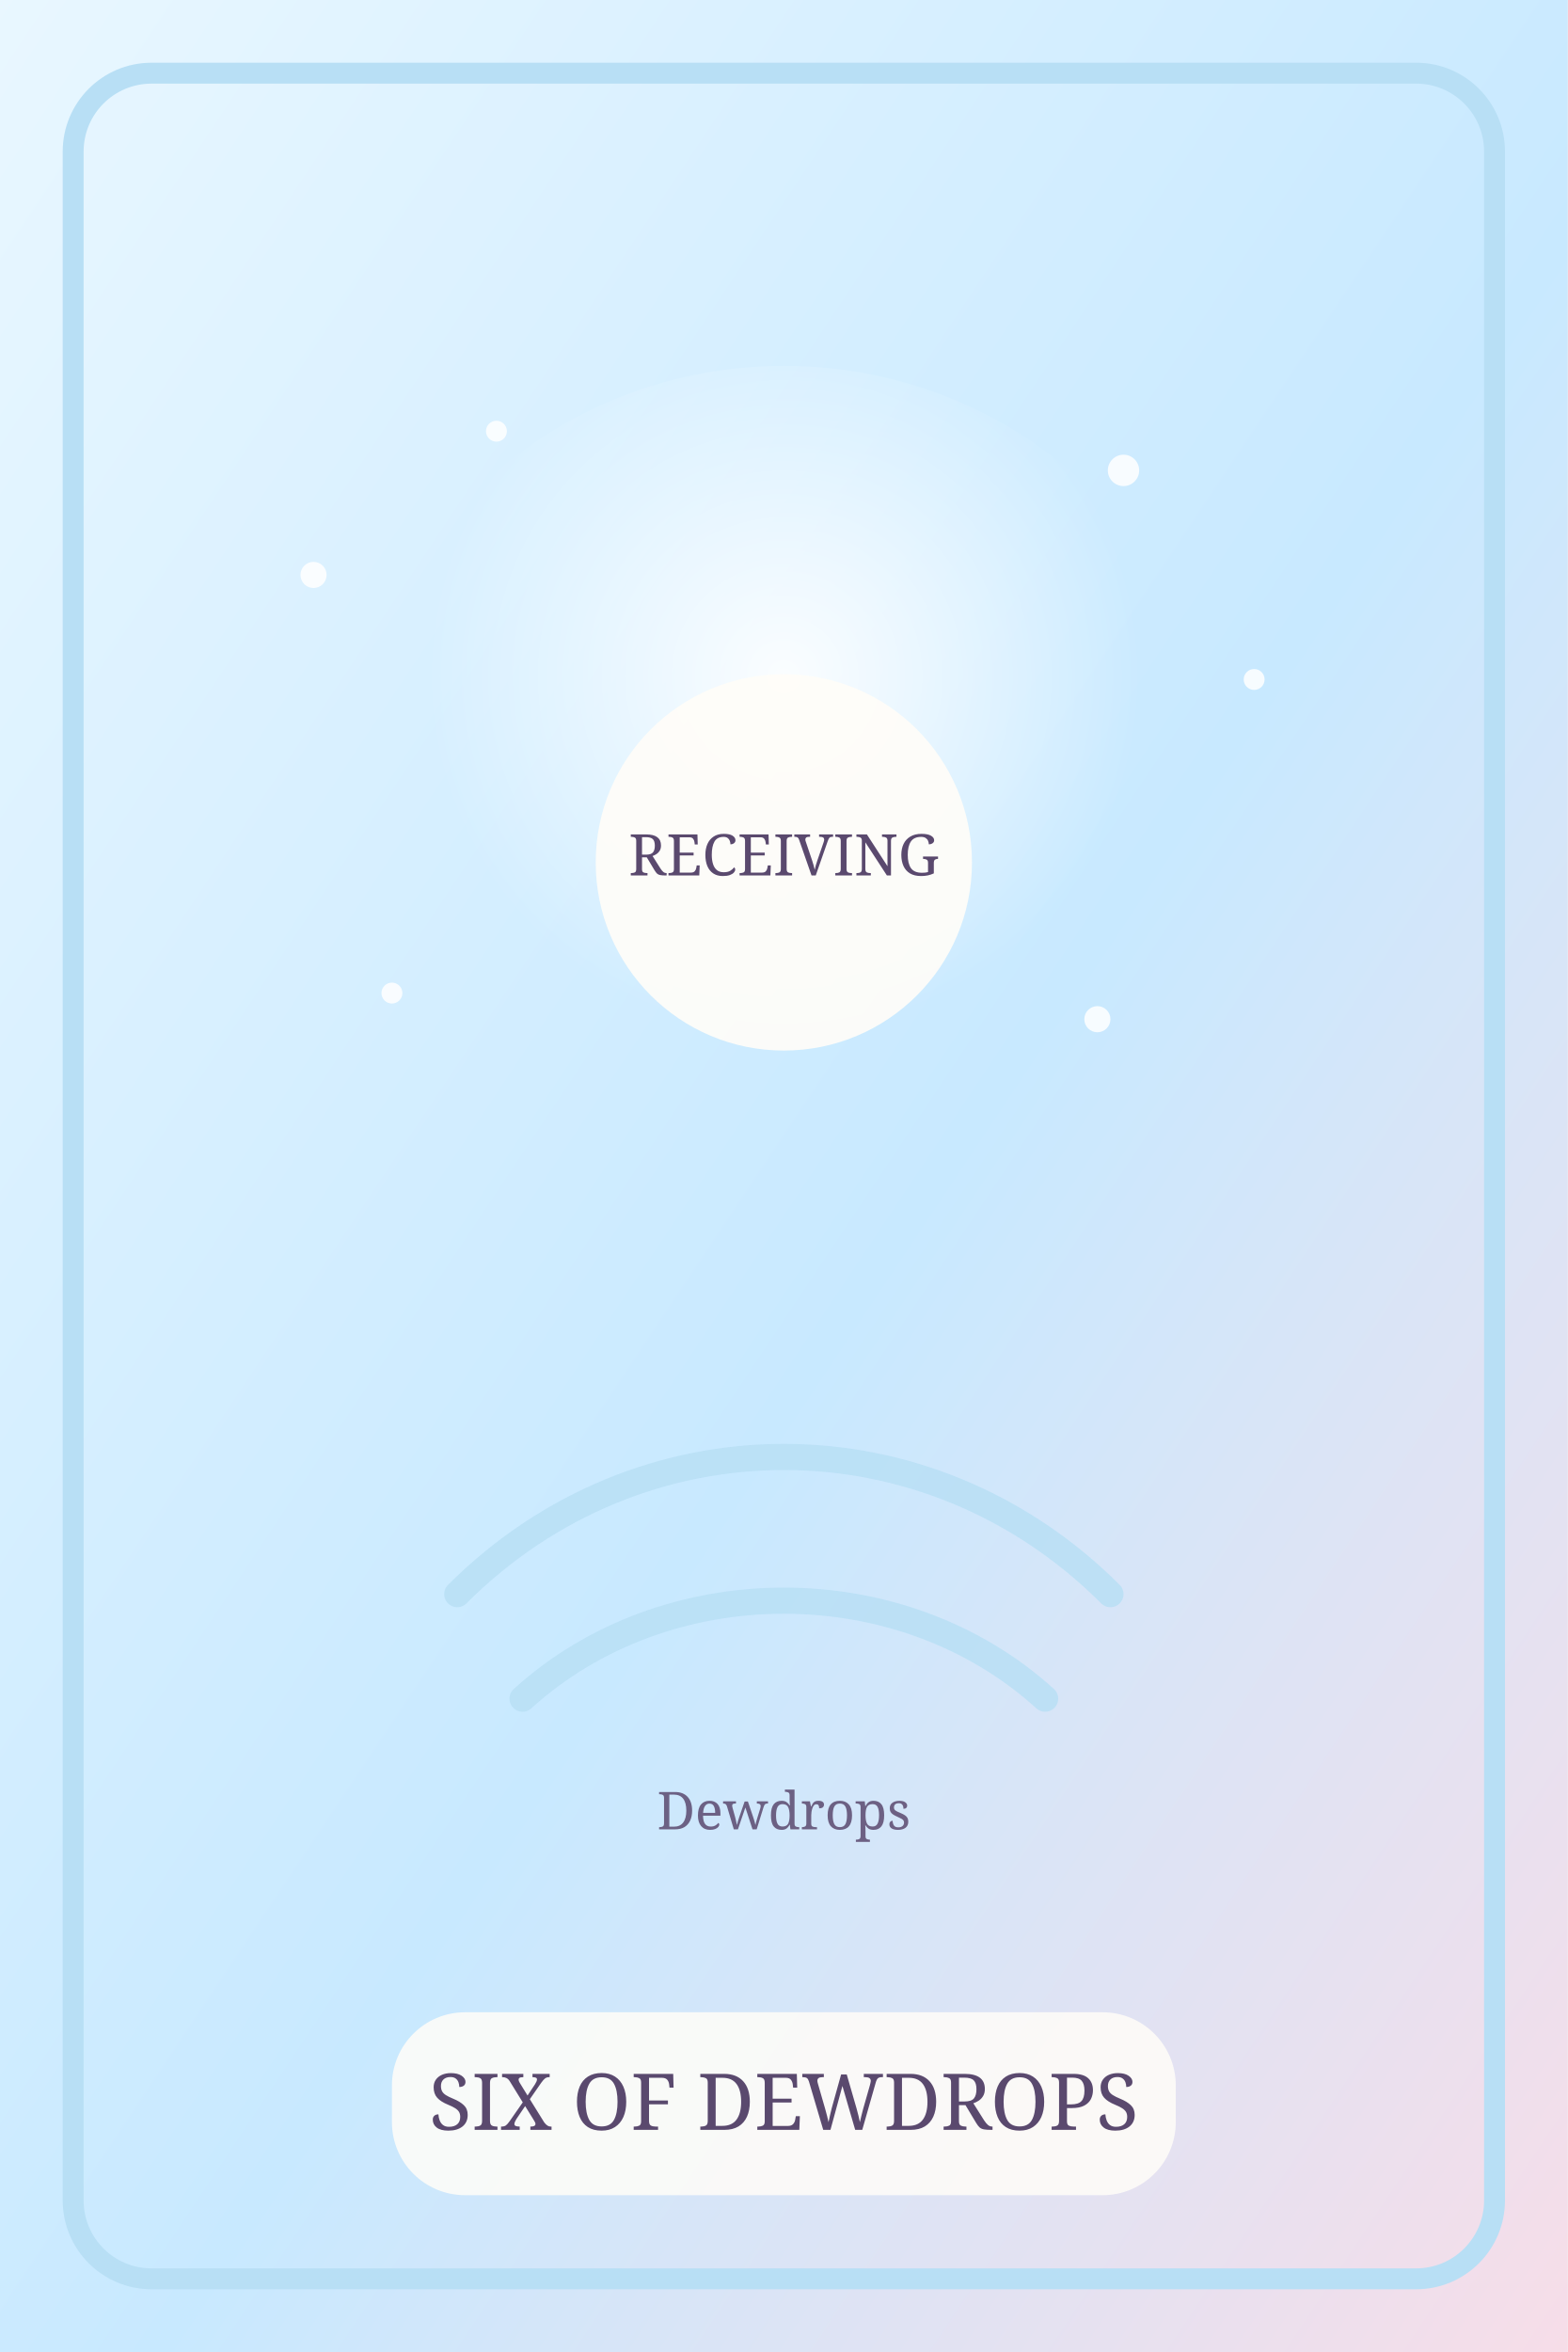
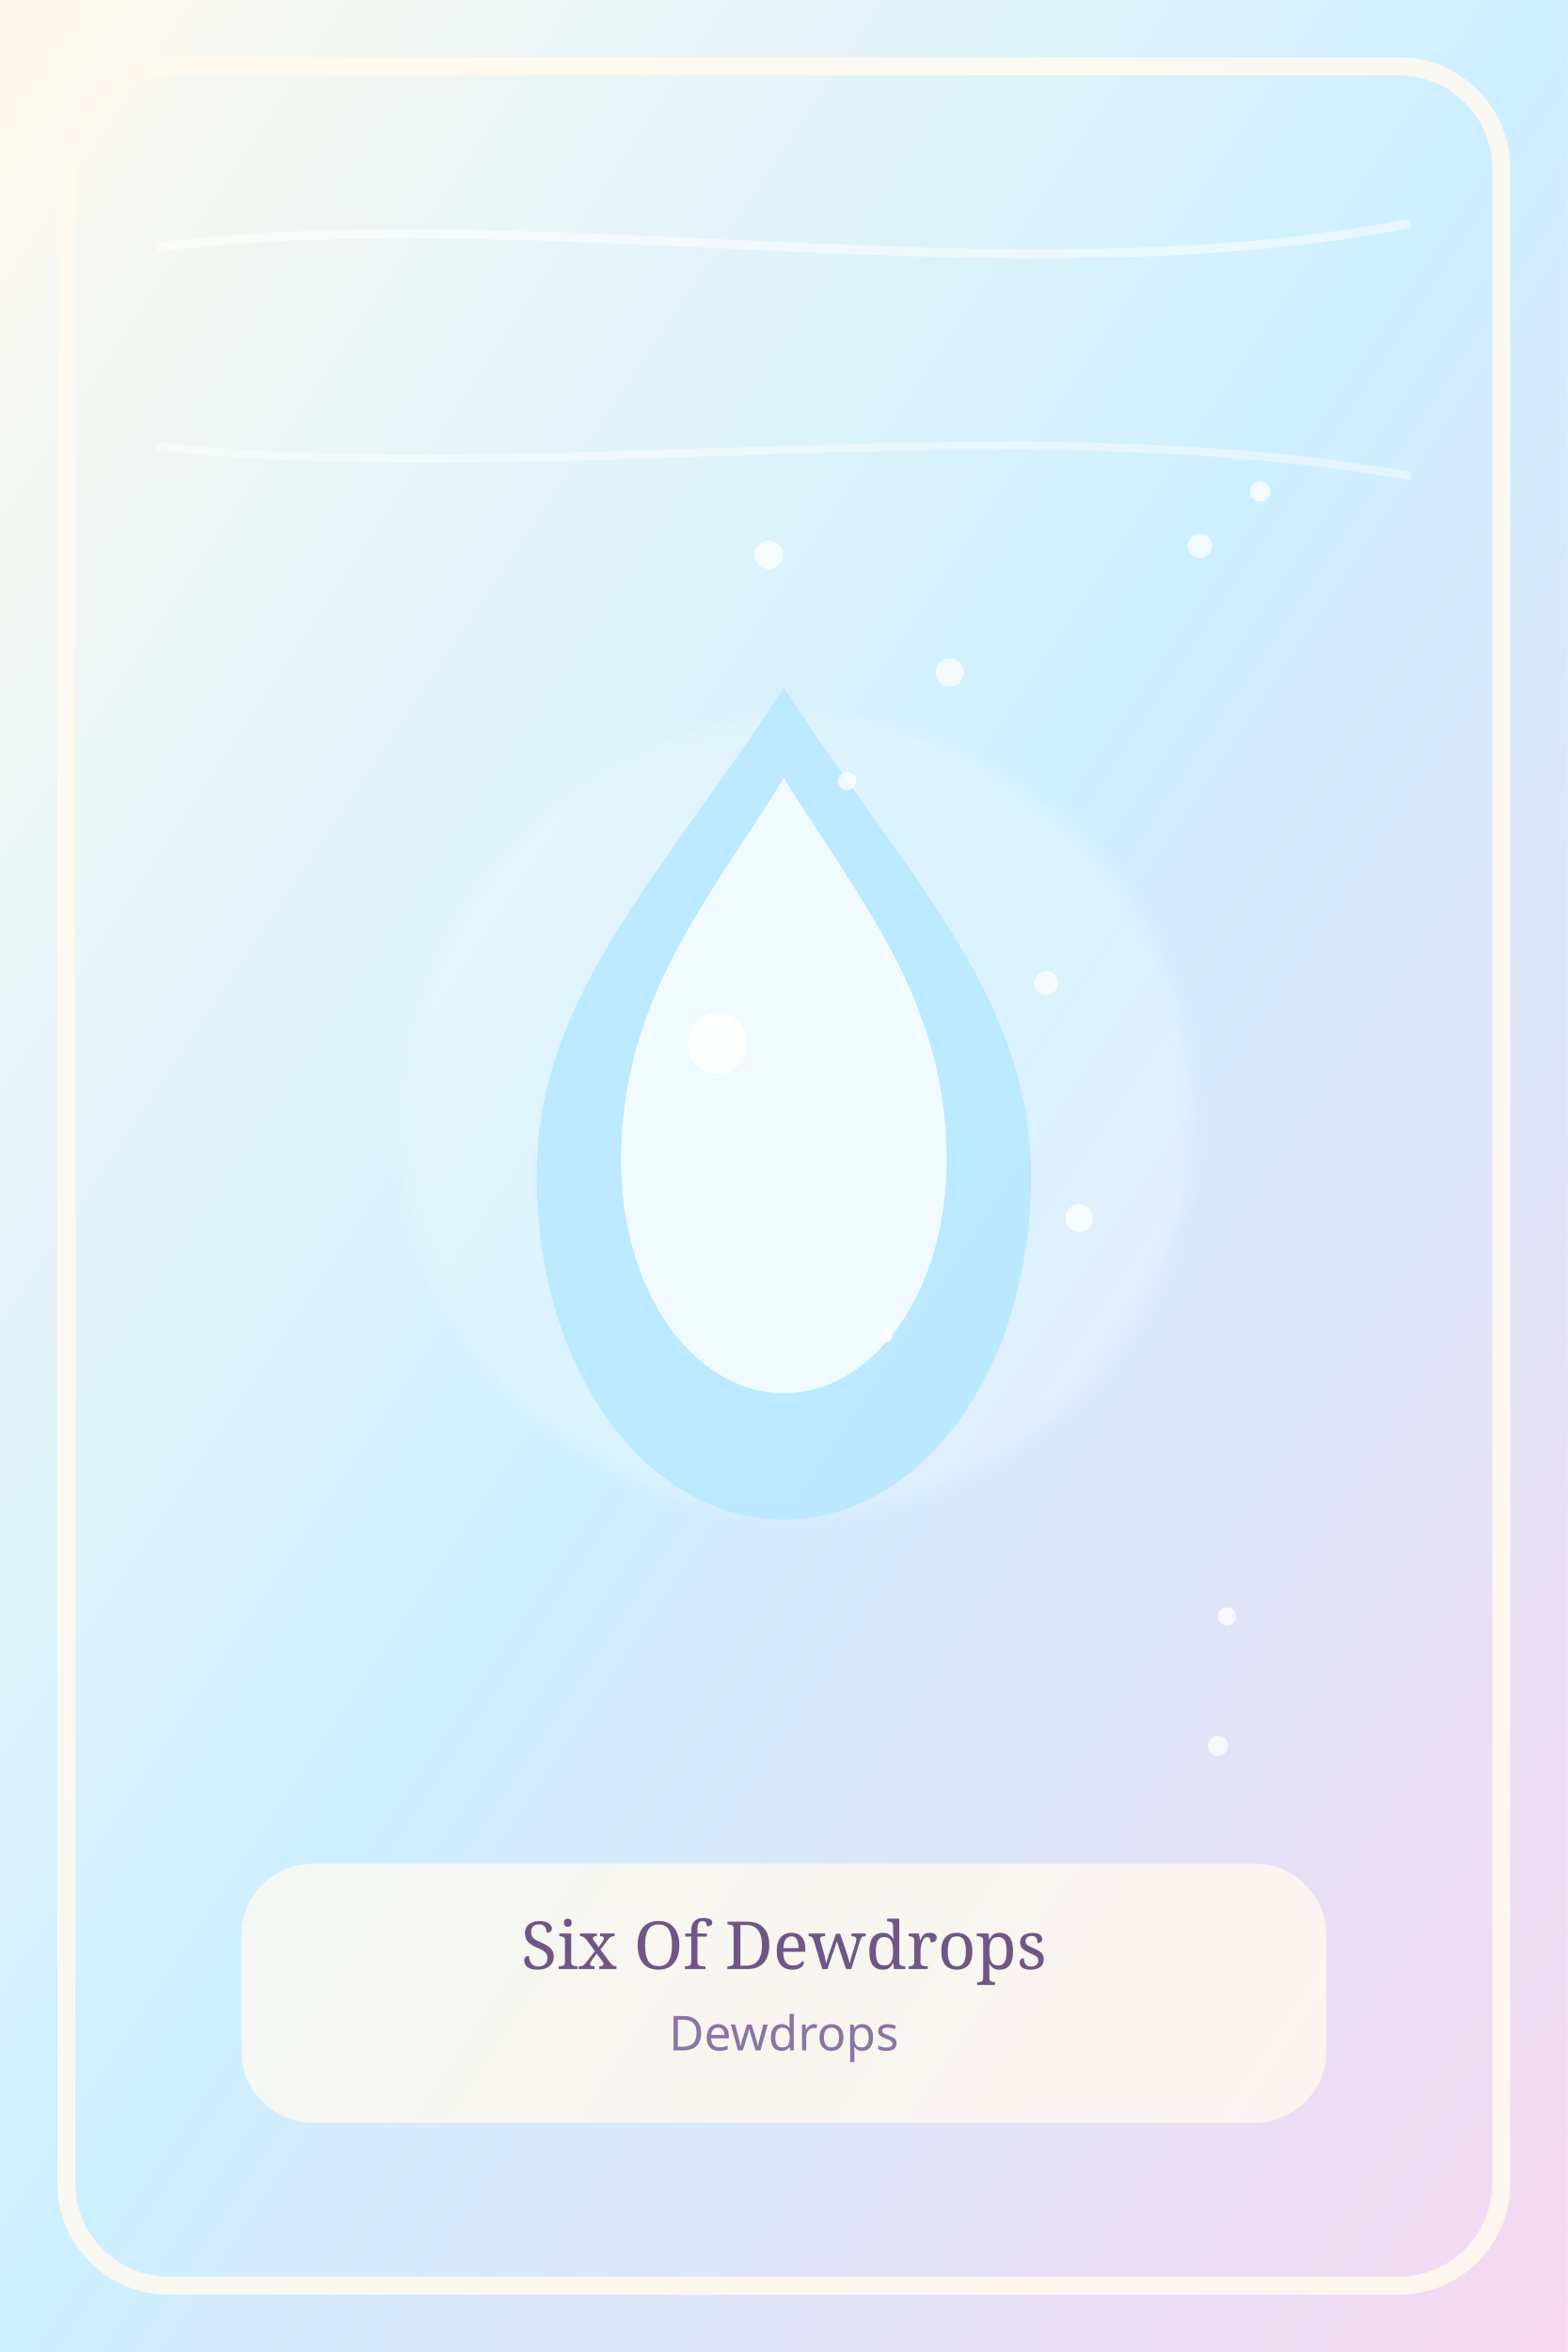
- <svg xmlns="http://www.w3.org/2000/svg" viewBox="0 0 600 900" role="img" aria-label="Six of Dewdrops tarot card art">
+ <svg xmlns="http://www.w3.org/2000/svg" viewBox="0 0 520 780" role="img" aria-labelledby="t d">
  <defs>
    <linearGradient id="bg" x1="0" y1="0" x2="1" y2="1">
-       <stop offset="0%" stop-color="#e9f7ff" />
-       <stop offset="55%" stop-color="#c8e9ff" />
-       <stop offset="100%" stop-color="#f7dde8" />
+       <stop offset="0%" stop-color="#fff9ef" />
+       <stop offset="50%" stop-color="#cdefff" />
+       <stop offset="100%" stop-color="#f6d7f0" />
    </linearGradient>
-     <radialGradient id="halo" cx="50%" cy="35%" r="40%">
-       <stop offset="0%" stop-color="#ffffff" stop-opacity="0.9" />
-       <stop offset="100%" stop-color="#ffffff" stop-opacity="0" />
-     </radialGradient>
+     <filter id="soft" x="-20%" y="-20%" width="140%" height="140%">
+       <feGaussianBlur stdDeviation="2.8" />
+     </filter>
  </defs>
-   <rect width="600" height="900" fill="url(#bg)" />
-   <rect x="28" y="28" width="544" height="844" rx="30" fill="none" stroke="#b8dff5" stroke-width="8" />
-   <circle cx="300" cy="310" r="170" fill="url(#halo)" />
-   <g fill="#fff" opacity="0.85">
-     <circle cx="120" cy="220" r="5" />
-     <circle cx="190" cy="165" r="4" />
-     <circle cx="430" cy="180" r="6" />
-     <circle cx="480" cy="260" r="4" />
-     <circle cx="150" cy="380" r="4" />
-     <circle cx="420" cy="390" r="5" />
+   <rect width="520" height="780" fill="url(#bg)" />
+   <rect x="22" y="22" width="476" height="736" rx="34" fill="none" stroke="#fff9ee" stroke-width="6" opacity=".86" />
+   <path d="M52 82 C180 66,336 100,468 74" stroke="#fff" stroke-opacity=".5" stroke-width="3" fill="none" />
+   <path d="M52 148 C180 162,336 134,468 158" stroke="#fff" stroke-opacity=".42" stroke-width="2.7" fill="none" />
+   <circle cx="264" cy="370" r="132" fill="#ffffff" opacity=".22" filter="url(#soft)" />
+   <path d="M260 228 C300 290,342 330,342 390 C342 455,305 504,260 504 C215 504,178 455,178 390 C178 330,220 290,260 228 Z" fill="#b8e8ff" opacity=".9" />
+   <path d="M260 258 C286 300,314 332,314 385 C314 428,290 462,260 462 C230 462,206 428,206 385 C206 332,234 300,260 258 Z" fill="#f7fdff" opacity=".9" />
+   <circle cx="238" cy="346" r="10" fill="#fff" opacity=".9" />
+   <g>
+     <circle cx="358" cy="404" r="4.62" fill="#fff" opacity=".74" />
+     <circle cx="407" cy="536" r="3.00" fill="#fff" opacity=".74" />
+     <circle cx="294" cy="443" r="2.08" fill="#fff" opacity=".74" />
+     <circle cx="347" cy="326" r="4.02" fill="#fff" opacity=".74" />
+     <circle cx="281" cy="259" r="3.04" fill="#fff" opacity=".74" />
+     <circle cx="404" cy="579" r="3.33" fill="#fff" opacity=".74" />
+     <circle cx="418" cy="163" r="3.38" fill="#fff" opacity=".74" />
+     <circle cx="315" cy="223" r="4.67" fill="#fff" opacity=".74" />
+     <circle cx="255" cy="184" r="4.72" fill="#fff" opacity=".74" />
+     <circle cx="398" cy="181" r="4.04" fill="#fff" opacity=".74" />
  </g>
-   <g stroke="#b8dff5" stroke-width="10" stroke-linecap="round" fill="none" opacity="0.85">
-     <path d="M175 610 C245 540, 355 540, 425 610" />
-     <path d="M200 650 C255 600, 345 600, 400 650" />
-   </g>
-   <circle cx="300" cy="330" r="72" fill="#fffdf8" opacity="0.92" />
-   <text x="300" y="335" text-anchor="middle" font-family="Georgia, serif" font-size="22" fill="#5a496e">RECEIVING</text>
-   <text x="300" y="700" text-anchor="middle" font-family="Georgia, serif" font-size="20" fill="#5a496e" opacity="0.85">Dewdrops</text>
-   <rect x="150" y="770" width="300" height="70" rx="28" fill="#fffdf8" opacity="0.86" />
-   <text x="300" y="815" text-anchor="middle" font-family="Georgia, serif" font-size="30" fill="#5a496e">SIX OF DEWDROPS</text>
+   <rect x="80" y="618" width="360" height="86" rx="24" fill="#fff9ef" opacity=".8" />
+   <text x="260" y="653" text-anchor="middle" font-family="'Cormorant Garamond', Georgia, serif" font-size="22" fill="#6f5686">Six Of Dewdrops</text>
+   <text x="260" y="680" text-anchor="middle" font-family="'Nunito', sans-serif" font-size="16" fill="#8b74a2">Dewdrops</text>
</svg>
